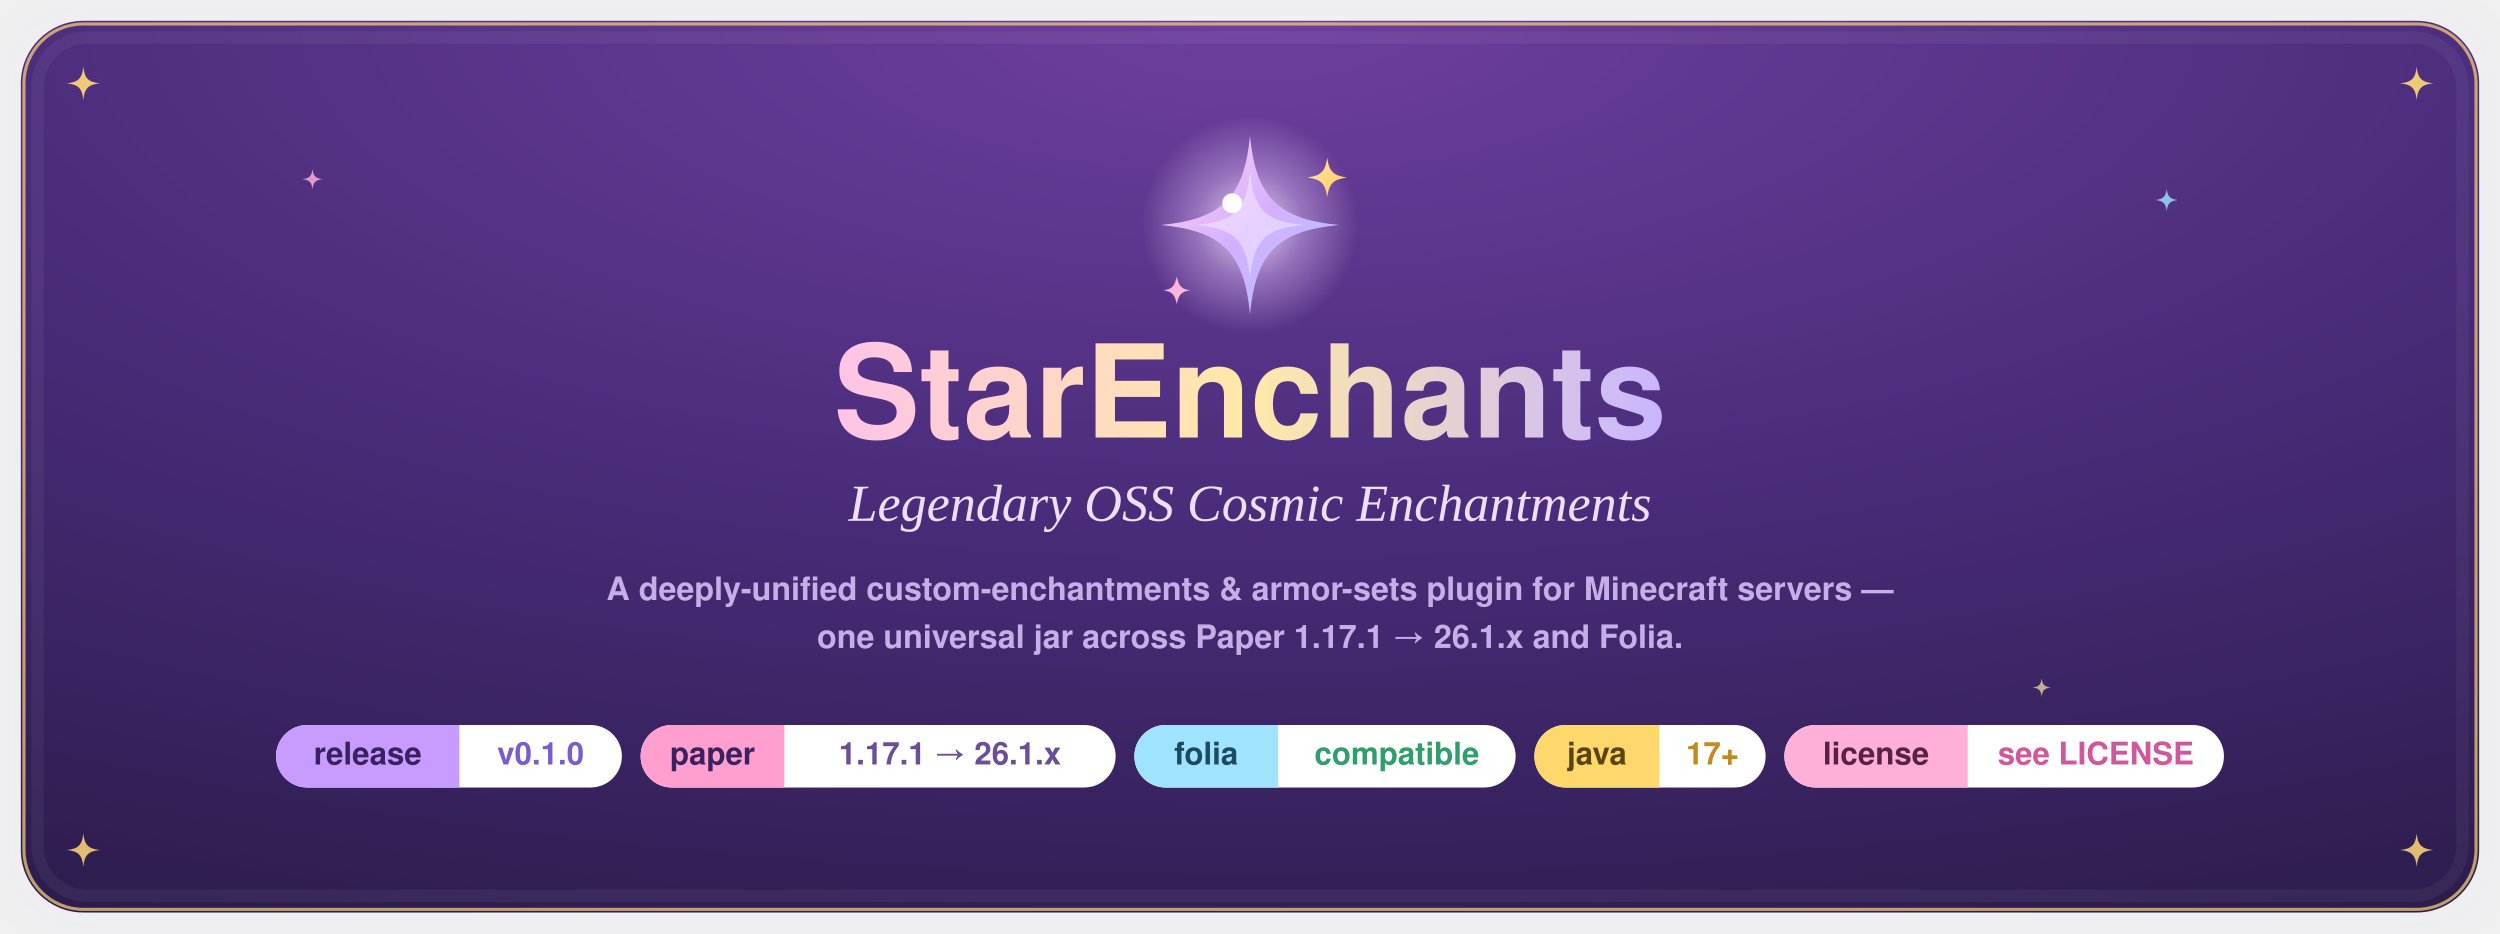
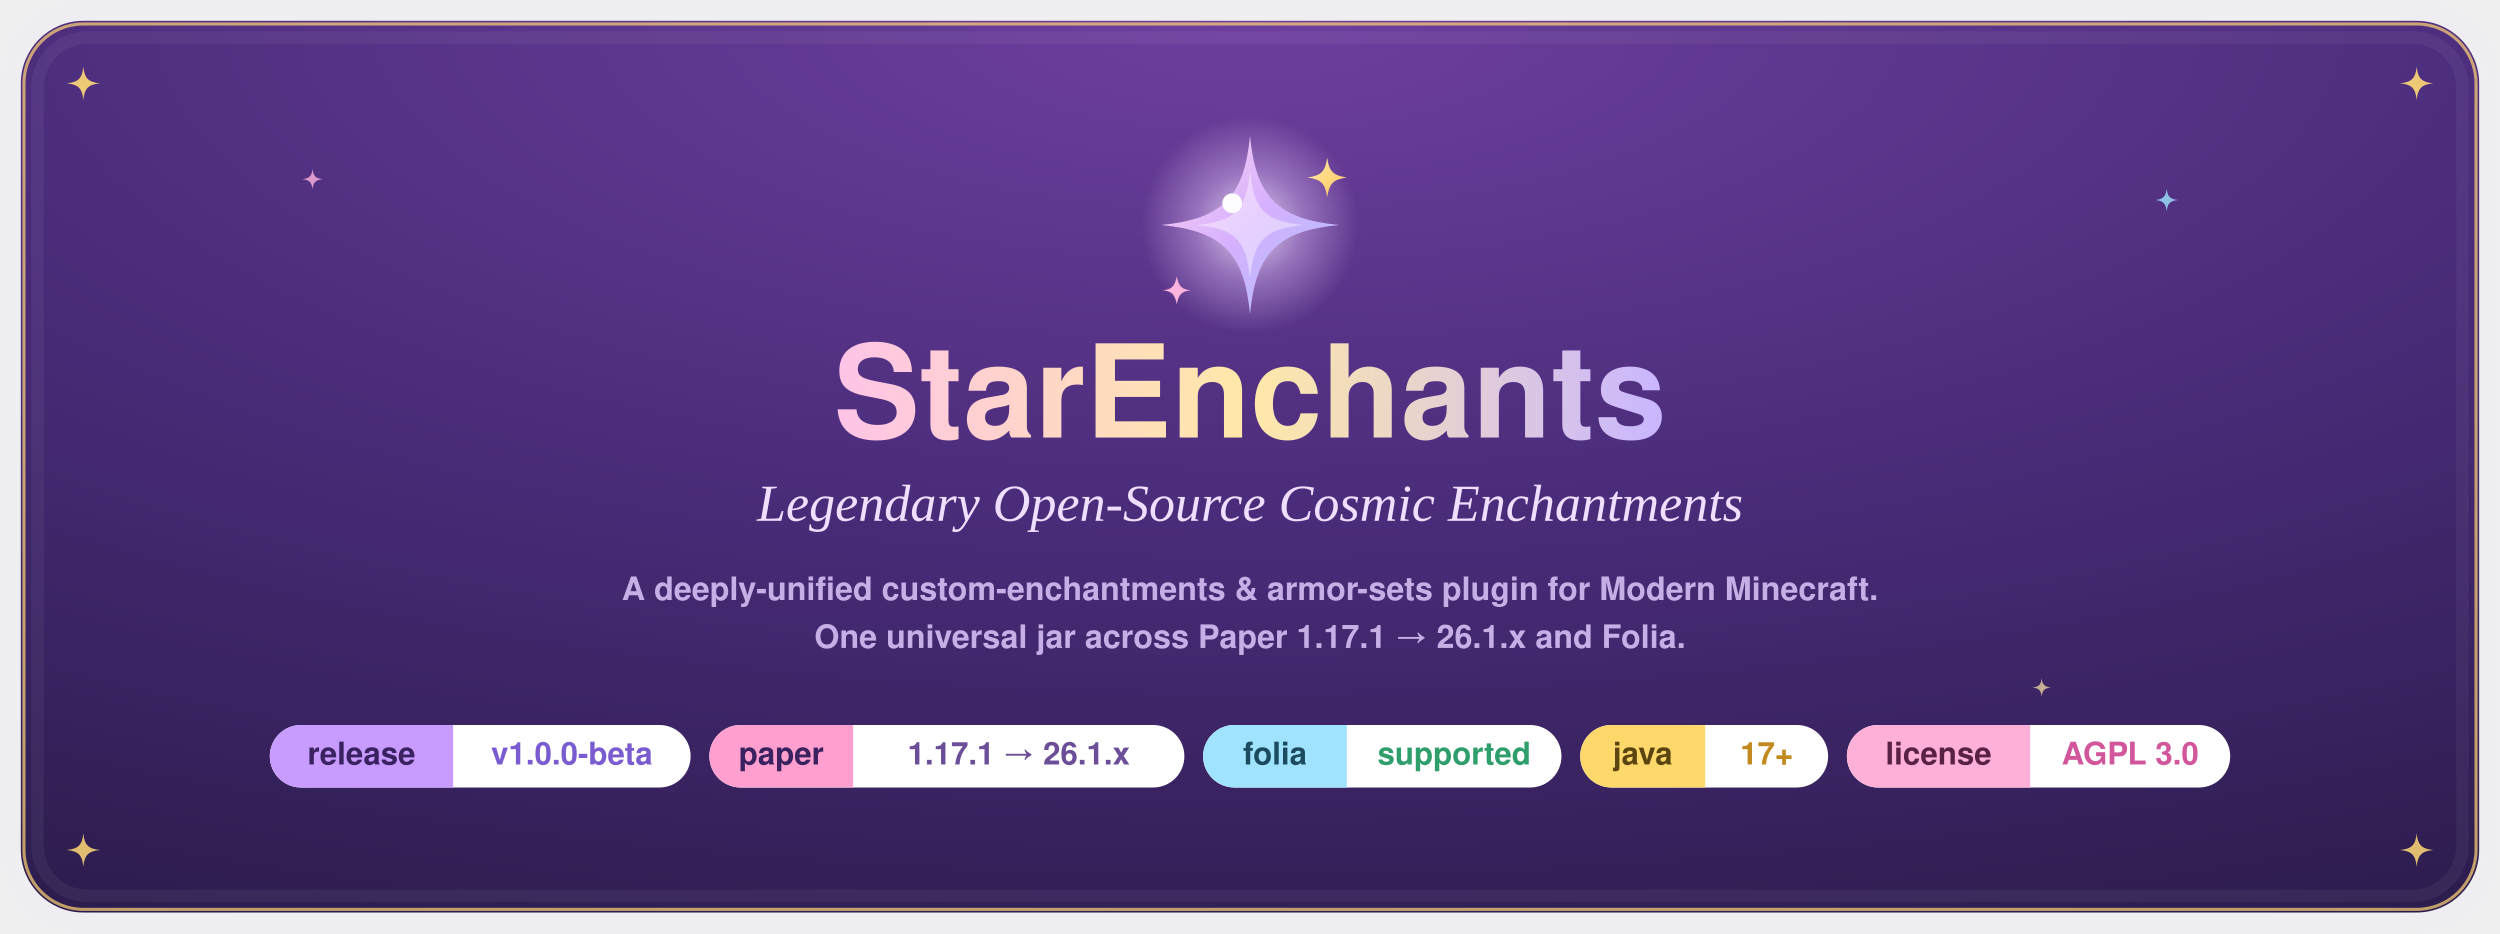
<svg xmlns="http://www.w3.org/2000/svg" width="1200" height="448" viewBox="0 0 1200 448" role="img" aria-label="StarEnchants — a deeply-unified custom-enchantments and armor-sets plugin for Minecraft">
  <defs>
    <radialGradient id="card" cx="50%" cy="0%" r="115%">
      <stop offset="0" stop-color="#6E3F9E" />
      <stop offset="0.48" stop-color="#4A2C7A" />
      <stop offset="1" stop-color="#2A1B4A" />
    </radialGradient>
    <linearGradient id="wm" x1="0" y1="0" x2="1" y2="0">
      <stop offset="0" stop-color="#FFC4E6" />
      <stop offset="0.5" stop-color="#FFE9A8" />
      <stop offset="1" stop-color="#C9B6FF" />
    </linearGradient>
    <radialGradient id="hGlow" cx="50%" cy="50%" r="50%">
      <stop offset="0" stop-color="#FFFFFF" stop-opacity="0.85" />
      <stop offset="0.5" stop-color="#E9C9FF" stop-opacity="0.4" />
      <stop offset="1" stop-color="#E9C9FF" stop-opacity="0" />
    </radialGradient>
    <linearGradient id="hStar" x1="0" y1="0" x2="1" y2="1">
      <stop offset="0" stop-color="#FFD6EE" />
      <stop offset="0.5" stop-color="#D6B0FF" />
      <stop offset="1" stop-color="#A8C2FF" />
    </linearGradient>
    <linearGradient id="hGold" x1="0" y1="0" x2="1" y2="1">
      <stop offset="0" stop-color="#FFE9A8" />
      <stop offset="1" stop-color="#FFC75A" />
    </linearGradient>
    <filter id="og" x="-10%" y="-10%" width="120%" height="130%">
      <feGaussianBlur stdDeviation="9" />
    </filter>
  </defs>
  <rect x="10" y="10" width="1180" height="428" rx="30" fill="none" stroke="#C79BFF" stroke-opacity="0.45" stroke-width="2" filter="url(#og)" />
  <rect x="10" y="10" width="1180" height="428" rx="30" fill="url(#card)" />
  <rect x="11.5" y="11.5" width="1177" height="425" rx="28.5" fill="none" stroke="#FFD676" stroke-opacity="0.7" stroke-width="1.5" />
  <rect x="18" y="18" width="1164" height="412" rx="24" fill="none" stroke="#FFFFFF" stroke-opacity="0.05" stroke-width="6" />
  <path transform="translate(40 40) scale(0.800)" d="M0 -10 C0.7 -3 3 -0.7 10 0 C3 0.7 0.7 3 0 10 C-0.7 3 -3 0.7 -10 0 C-3 -0.7 -0.7 -3 0 -10 Z" fill="#FFD976" opacity="0.9" />
  <path transform="translate(1160 40) scale(0.800)" d="M0 -10 C0.7 -3 3 -0.7 10 0 C3 0.7 0.7 3 0 10 C-0.7 3 -3 0.7 -10 0 C-3 -0.7 -0.7 -3 0 -10 Z" fill="#FFD976" opacity="0.9" />
  <path transform="translate(40 408) scale(0.800)" d="M0 -10 C0.7 -3 3 -0.7 10 0 C3 0.7 0.7 3 0 10 C-0.7 3 -3 0.7 -10 0 C-3 -0.7 -0.7 -3 0 -10 Z" fill="#FFD976" opacity="0.85" />
  <path transform="translate(1160 408) scale(0.800)" d="M0 -10 C0.7 -3 3 -0.7 10 0 C3 0.7 0.7 3 0 10 C-0.7 3 -3 0.7 -10 0 C-3 -0.7 -0.7 -3 0 -10 Z" fill="#FFD976" opacity="0.85" />
  <path transform="translate(150 86) scale(0.500)" d="M0 -10 C0.7 -3 3 -0.7 10 0 C3 0.7 0.7 3 0 10 C-0.7 3 -3 0.7 -10 0 C-3 -0.7 -0.7 -3 0 -10 Z" fill="#FFB3DD" opacity="0.8" />
  <path transform="translate(1040 96) scale(0.550)" d="M0 -10 C0.7 -3 3 -0.7 10 0 C3 0.7 0.7 3 0 10 C-0.7 3 -3 0.7 -10 0 C-3 -0.7 -0.7 -3 0 -10 Z" fill="#9FE3FF" opacity="0.8" />
  <path transform="translate(250 360) scale(0.450)" d="M0 -10 C0.7 -3 3 -0.7 10 0 C3 0.7 0.7 3 0 10 C-0.7 3 -3 0.7 -10 0 C-3 -0.7 -0.7 -3 0 -10 Z" fill="#FFB3DD" opacity="0.7" />
  <path transform="translate(980 330) scale(0.450)" d="M0 -10 C0.7 -3 3 -0.7 10 0 C3 0.7 0.7 3 0 10 C-0.7 3 -3 0.7 -10 0 C-3 -0.7 -0.7 -3 0 -10 Z" fill="#FFE9A8" opacity="0.7" />
  <g transform="translate(544.90 52.90) scale(0.95)">
    <circle cx="58" cy="58" r="55" fill="url(#hGlow)" />
    <path d="M58 13 C61 44 72 55 103 58 C72 61 61 72 58 103 C55 72 44 61 13 58 C44 55 55 44 58 13 Z" fill="url(#hStar)" />
    <path d="M58 31 C60 51 66 56 85 58 C66 60 60 65 58 85 C56 65 50 60 31 58 C50 56 56 51 58 31 Z" fill="#FFFFFF" opacity="0.4" />
    <circle cx="49" cy="47" r="5" fill="#FFFFFF" opacity="0.95" />
    <path d="M97 24 C98 31 100 33 107 34 C100 35 98 37 97 44 C96 37 94 35 87 34 C94 33 96 31 97 24 Z" fill="url(#hGold)" />
    <path d="M21 84 C22 89 23.5 90.5 28 91 C23.5 91.5 22 93 21 98 C20 93 18.5 91.5 14 91 C18.5 90.5 20 89 21 84 Z" fill="#FFB3DD" />
  </g>
  <text x="600" y="210" font-family="'Trebuchet MS','Segoe UI',system-ui,-apple-system,Helvetica,Arial,sans-serif" font-size="62" font-weight="700" fill="url(#wm)" text-anchor="middle" dominant-baseline="alphabetic">StarEnchants</text>
-   <text x="600" y="250" font-family="Georgia,'Times New Roman',serif" font-size="25" font-style="italic" fill="#F0DEFF" text-anchor="middle">Legendary OSS Cosmic Enchantments</text>
-   <text x="600" y="288" font-family="'Trebuchet MS','Segoe UI',system-ui,-apple-system,Helvetica,Arial,sans-serif" font-size="15.5" font-weight="600" fill="#C6AEE6" text-anchor="middle">A deeply-unified custom-enchantments &amp; armor-sets plugin for Minecraft servers —</text>
-   <text x="600" y="311" font-family="'Trebuchet MS','Segoe UI',system-ui,-apple-system,Helvetica,Arial,sans-serif" font-size="15.5" font-weight="600" fill="#C6AEE6" text-anchor="middle">one universal jar across Paper 1.17.1 → 26.1.x and Folia.</text>
-   <rect x="132.5" y="348" width="166" height="30" rx="15" fill="#FFFFFF" />
-   <path d="M147.5 348 H220.5 V378 H147.5 A15 15 0 0 1 132.5 363 V363 A15 15 0 0 1 147.5 348 Z" fill="#C79BFF" />
-   <text x="176.5" y="363.5" font-family="'Trebuchet MS','Segoe UI',system-ui,-apple-system,Helvetica,Arial,sans-serif" font-size="15" font-weight="700" fill="#3A2160" text-anchor="middle" dominant-baseline="central">release</text>
-   <text x="259.5" y="363.5" font-family="'Trebuchet MS','Segoe UI',system-ui,-apple-system,Helvetica,Arial,sans-serif" font-size="15" font-weight="700" fill="#7A5BD0" text-anchor="middle" dominant-baseline="central">v0.1.0</text>
-   <rect x="307.5" y="348" width="228" height="30" rx="15" fill="#FFFFFF" />
-   <path d="M322.5 348 H376.5 V378 H322.5 A15 15 0 0 1 307.5 363 V363 A15 15 0 0 1 322.5 348 Z" fill="#FF9FCF" />
-   <text x="342" y="363.5" font-family="'Trebuchet MS','Segoe UI',system-ui,-apple-system,Helvetica,Arial,sans-serif" font-size="15" font-weight="700" fill="#3A2160" text-anchor="middle" dominant-baseline="central">paper</text>
-   <text x="456" y="363.5" font-family="'Trebuchet MS','Segoe UI',system-ui,-apple-system,Helvetica,Arial,sans-serif" font-size="15" font-weight="700" fill="#6B4E97" text-anchor="middle" dominant-baseline="central">1.17.1 → 26.1.x</text>
-   <rect x="544.5" y="348" width="183" height="30" rx="15" fill="#FFFFFF" />
-   <path d="M559.5 348 H613.5 V378 H559.5 A15 15 0 0 1 544.5 363 V363 A15 15 0 0 1 559.5 348 Z" fill="#9FE3FF" />
-   <text x="579" y="363.5" font-family="'Trebuchet MS','Segoe UI',system-ui,-apple-system,Helvetica,Arial,sans-serif" font-size="15" font-weight="700" fill="#1C4A5E" text-anchor="middle" dominant-baseline="central">folia</text>
-   <text x="670.5" y="363.5" font-family="'Trebuchet MS','Segoe UI',system-ui,-apple-system,Helvetica,Arial,sans-serif" font-size="15" font-weight="700" fill="#2E9E6B" text-anchor="middle" dominant-baseline="central">compatible</text>
-   <rect x="736.5" y="348" width="111" height="30" rx="15" fill="#FFFFFF" />
-   <path d="M751.5 348 H796.5 V378 H751.5 A15 15 0 0 1 736.5 363 V363 A15 15 0 0 1 751.5 348 Z" fill="#FFD86B" />
-   <text x="766.5" y="363.5" font-family="'Trebuchet MS','Segoe UI',system-ui,-apple-system,Helvetica,Arial,sans-serif" font-size="15" font-weight="700" fill="#5A4410" text-anchor="middle" dominant-baseline="central">java</text>
-   <text x="822" y="363.5" font-family="'Trebuchet MS','Segoe UI',system-ui,-apple-system,Helvetica,Arial,sans-serif" font-size="15" font-weight="700" fill="#C28A1E" text-anchor="middle" dominant-baseline="central">17+</text>
-   <rect x="856.5" y="348" width="211" height="30" rx="15" fill="#FFFFFF" />
-   <path d="M871.5 348 H944.5 V378 H871.5 A15 15 0 0 1 856.5 363 V363 A15 15 0 0 1 871.5 348 Z" fill="#FFB0D9" />
-   <text x="900.5" y="363.5" font-family="'Trebuchet MS','Segoe UI',system-ui,-apple-system,Helvetica,Arial,sans-serif" font-size="15" font-weight="700" fill="#5A2147" text-anchor="middle" dominant-baseline="central">license</text>
-   <text x="1006" y="363.5" font-family="'Trebuchet MS','Segoe UI',system-ui,-apple-system,Helvetica,Arial,sans-serif" font-size="15" font-weight="700" fill="#D2569B" text-anchor="middle" dominant-baseline="central">see LICENSE</text>
+   <text x="600" y="250" font-family="Georgia,'Times New Roman',serif" font-size="25" font-style="italic" fill="#F0DEFF" text-anchor="middle">Legendary Open-Source Cosmic Enchantments</text>
+   <text x="600" y="288" font-family="'Trebuchet MS','Segoe UI',system-ui,-apple-system,Helvetica,Arial,sans-serif" font-size="15.5" font-weight="600" fill="#C6AEE6" text-anchor="middle">A deeply-unified custom-enchantments &amp; armor-sets plugin for Modern Minecraft.</text>
+   <text x="600" y="311" font-family="'Trebuchet MS','Segoe UI',system-ui,-apple-system,Helvetica,Arial,sans-serif" font-size="15.5" font-weight="600" fill="#C6AEE6" text-anchor="middle">One universal jar across Paper 1.17.1 → 26.1.x and Folia.</text>
+   <rect x="129.5" y="348" width="202" height="30" rx="15" fill="#FFFFFF" />
+   <path d="M144.5 348 H217.5 V378 H144.5 A15 15 0 0 1 129.5 363 V363 A15 15 0 0 1 144.5 348 Z" fill="#C79BFF" />
+   <text x="173.5" y="363.5" font-family="'Trebuchet MS','Segoe UI',system-ui,-apple-system,Helvetica,Arial,sans-serif" font-size="15" font-weight="700" fill="#3A2160" text-anchor="middle" dominant-baseline="central">release</text>
+   <text x="274.5" y="363.5" font-family="'Trebuchet MS','Segoe UI',system-ui,-apple-system,Helvetica,Arial,sans-serif" font-size="15" font-weight="700" fill="#7A5BD0" text-anchor="middle" dominant-baseline="central">v1.0.0-beta</text>
+   <rect x="340.5" y="348" width="228" height="30" rx="15" fill="#FFFFFF" />
+   <path d="M355.5 348 H409.5 V378 H355.5 A15 15 0 0 1 340.5 363 V363 A15 15 0 0 1 355.5 348 Z" fill="#FF9FCF" />
+   <text x="375" y="363.5" font-family="'Trebuchet MS','Segoe UI',system-ui,-apple-system,Helvetica,Arial,sans-serif" font-size="15" font-weight="700" fill="#3A2160" text-anchor="middle" dominant-baseline="central">paper</text>
+   <text x="489" y="363.5" font-family="'Trebuchet MS','Segoe UI',system-ui,-apple-system,Helvetica,Arial,sans-serif" font-size="15" font-weight="700" fill="#6B4E97" text-anchor="middle" dominant-baseline="central">1.17.1 → 26.1.x</text>
+   <rect x="577.5" y="348" width="172" height="30" rx="15" fill="#FFFFFF" />
+   <path d="M592.5 348 H646.5 V378 H592.5 A15 15 0 0 1 577.5 363 V363 A15 15 0 0 1 592.5 348 Z" fill="#9FE3FF" />
+   <text x="612" y="363.5" font-family="'Trebuchet MS','Segoe UI',system-ui,-apple-system,Helvetica,Arial,sans-serif" font-size="15" font-weight="700" fill="#1C4A5E" text-anchor="middle" dominant-baseline="central">folia</text>
+   <text x="698" y="363.5" font-family="'Trebuchet MS','Segoe UI',system-ui,-apple-system,Helvetica,Arial,sans-serif" font-size="15" font-weight="700" fill="#2E9E6B" text-anchor="middle" dominant-baseline="central">supported</text>
+   <rect x="758.5" y="348" width="119" height="30" rx="15" fill="#FFFFFF" />
+   <path d="M773.5 348 H818.5 V378 H773.5 A15 15 0 0 1 758.5 363 V363 A15 15 0 0 1 773.5 348 Z" fill="#FFD86B" />
+   <text x="788.5" y="363.5" font-family="'Trebuchet MS','Segoe UI',system-ui,-apple-system,Helvetica,Arial,sans-serif" font-size="15" font-weight="700" fill="#5A4410" text-anchor="middle" dominant-baseline="central">java</text>
+   <text x="848" y="363.5" font-family="'Trebuchet MS','Segoe UI',system-ui,-apple-system,Helvetica,Arial,sans-serif" font-size="15" font-weight="700" fill="#C28A1E" text-anchor="middle" dominant-baseline="central">17+</text>
+   <rect x="886.5" y="348" width="184" height="30" rx="15" fill="#FFFFFF" />
+   <path d="M901.5 348 H974.5 V378 H901.5 A15 15 0 0 1 886.5 363 V363 A15 15 0 0 1 901.5 348 Z" fill="#FFB0D9" />
+   <text x="930.5" y="363.5" font-family="'Trebuchet MS','Segoe UI',system-ui,-apple-system,Helvetica,Arial,sans-serif" font-size="15" font-weight="700" fill="#5A2147" text-anchor="middle" dominant-baseline="central">license</text>
+   <text x="1022.5" y="363.5" font-family="'Trebuchet MS','Segoe UI',system-ui,-apple-system,Helvetica,Arial,sans-serif" font-size="15" font-weight="700" fill="#D2569B" text-anchor="middle" dominant-baseline="central">AGPL 3.0</text>
</svg>
